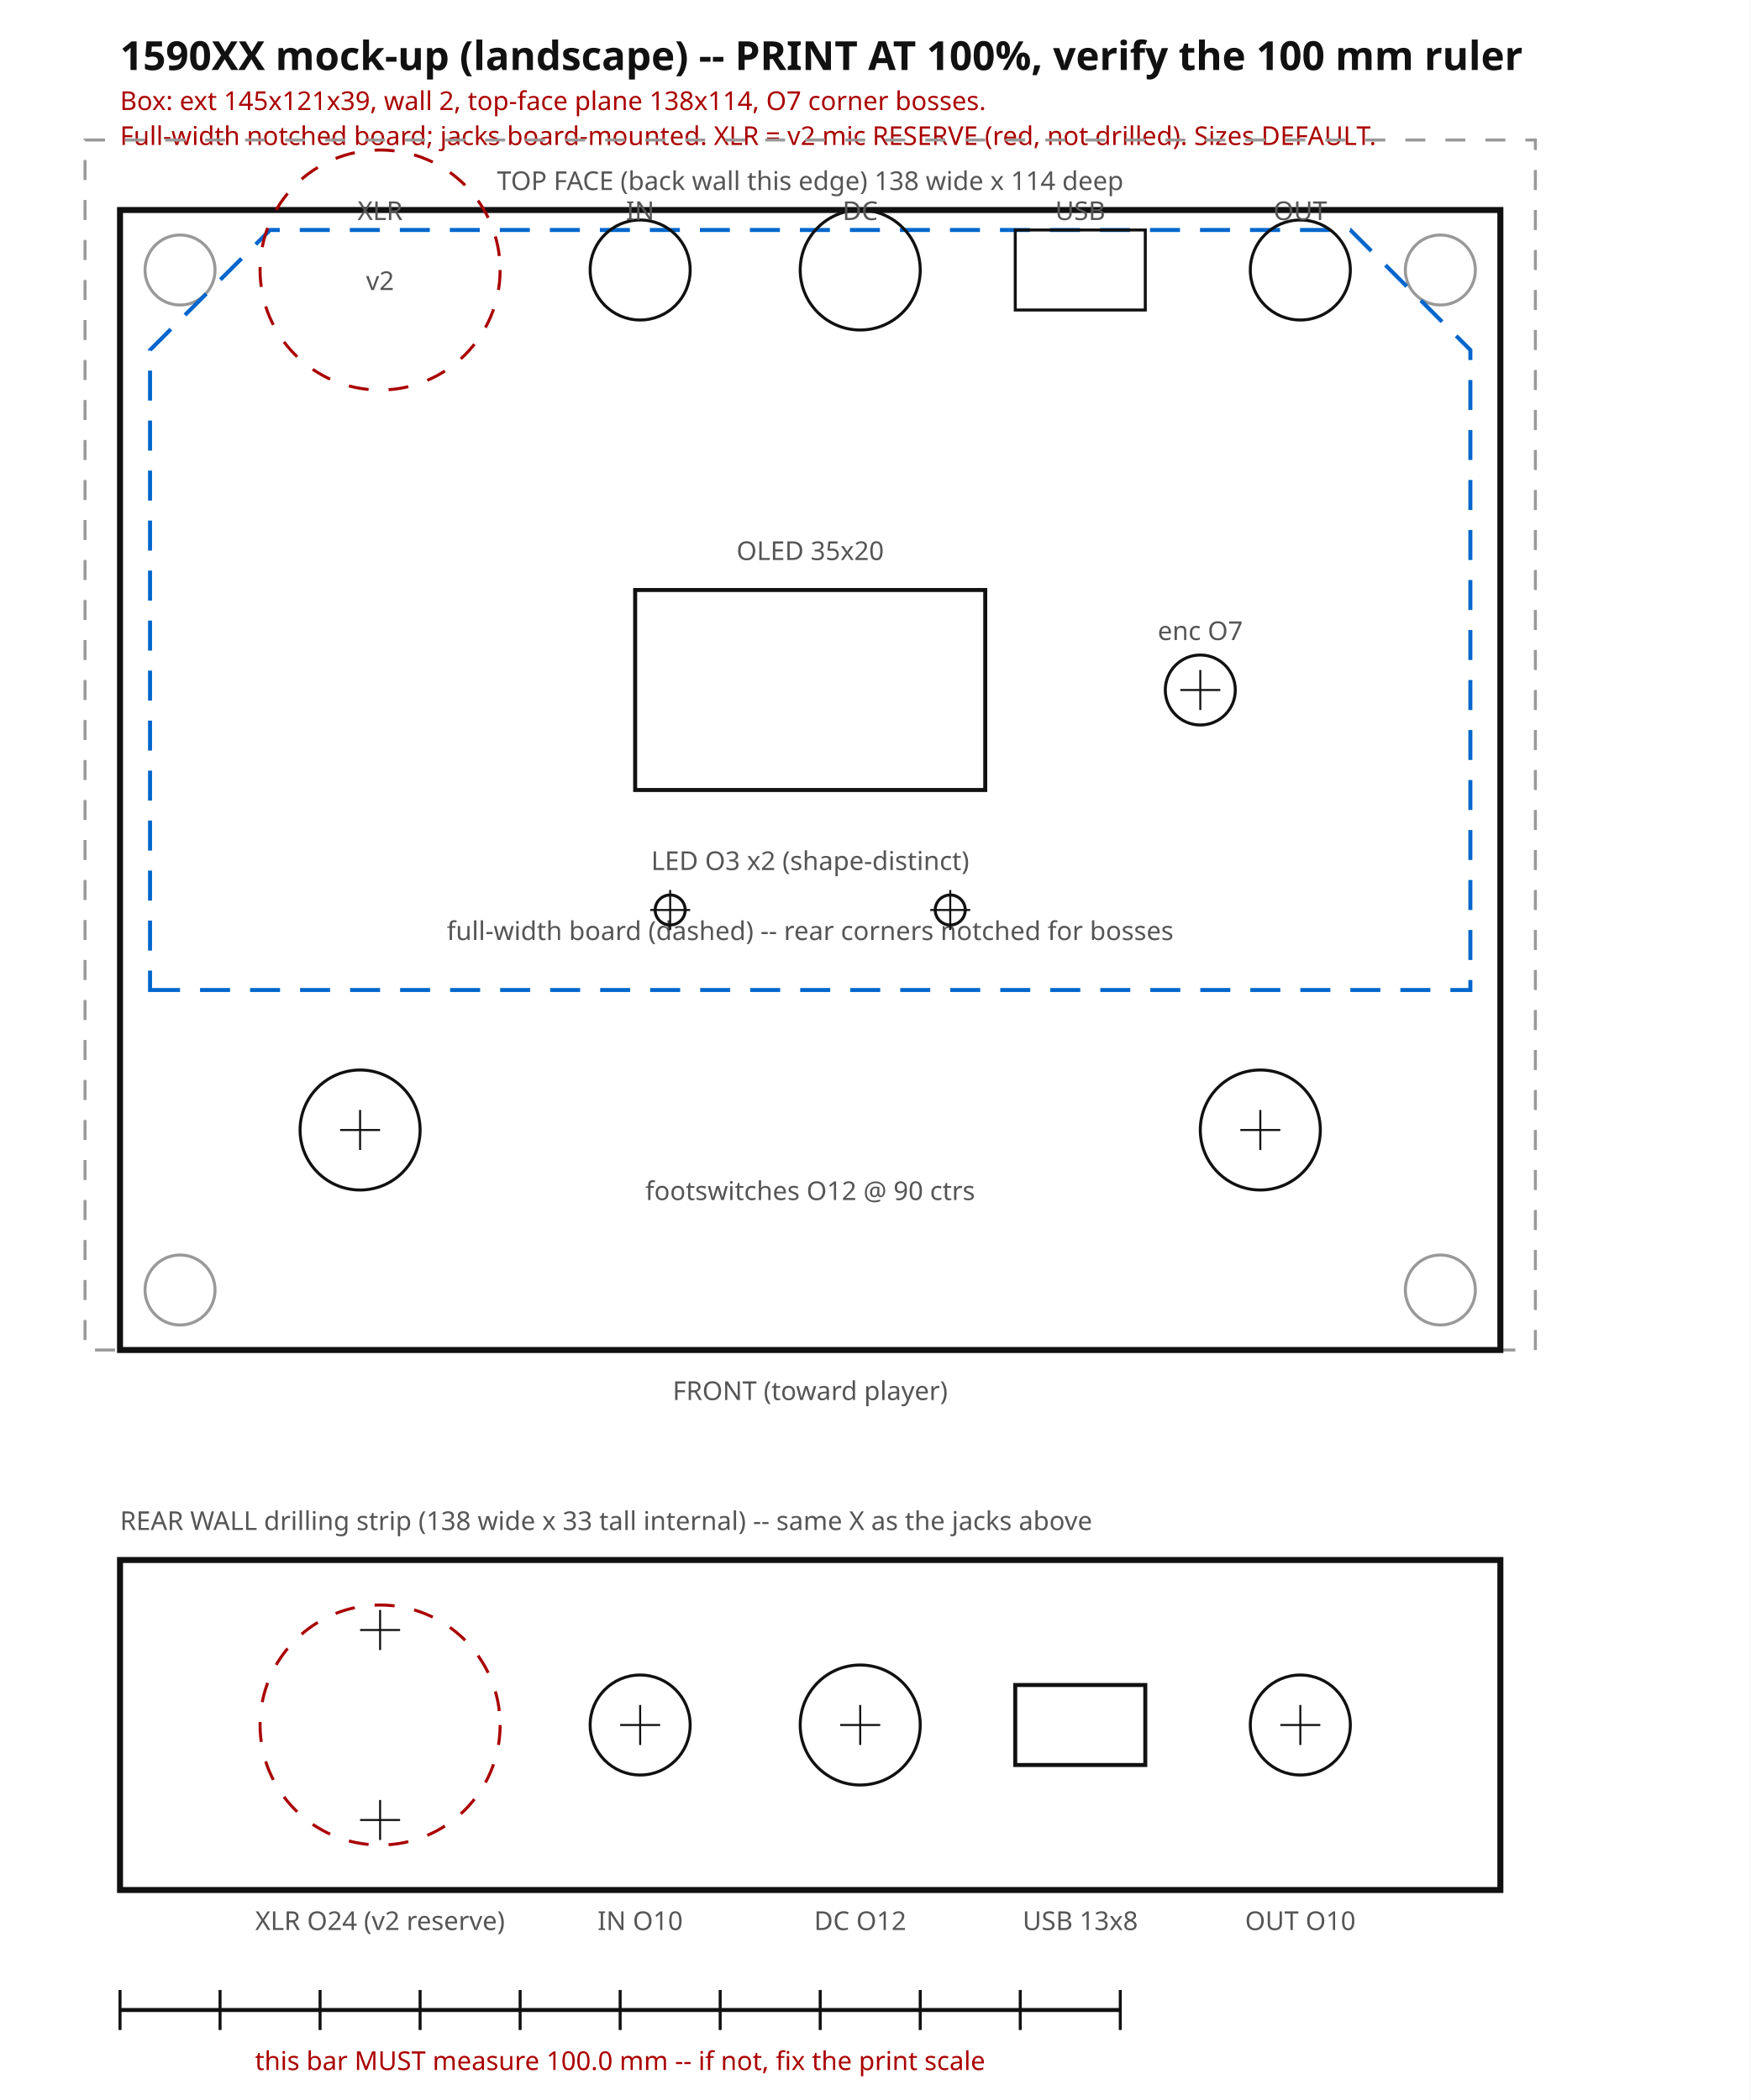
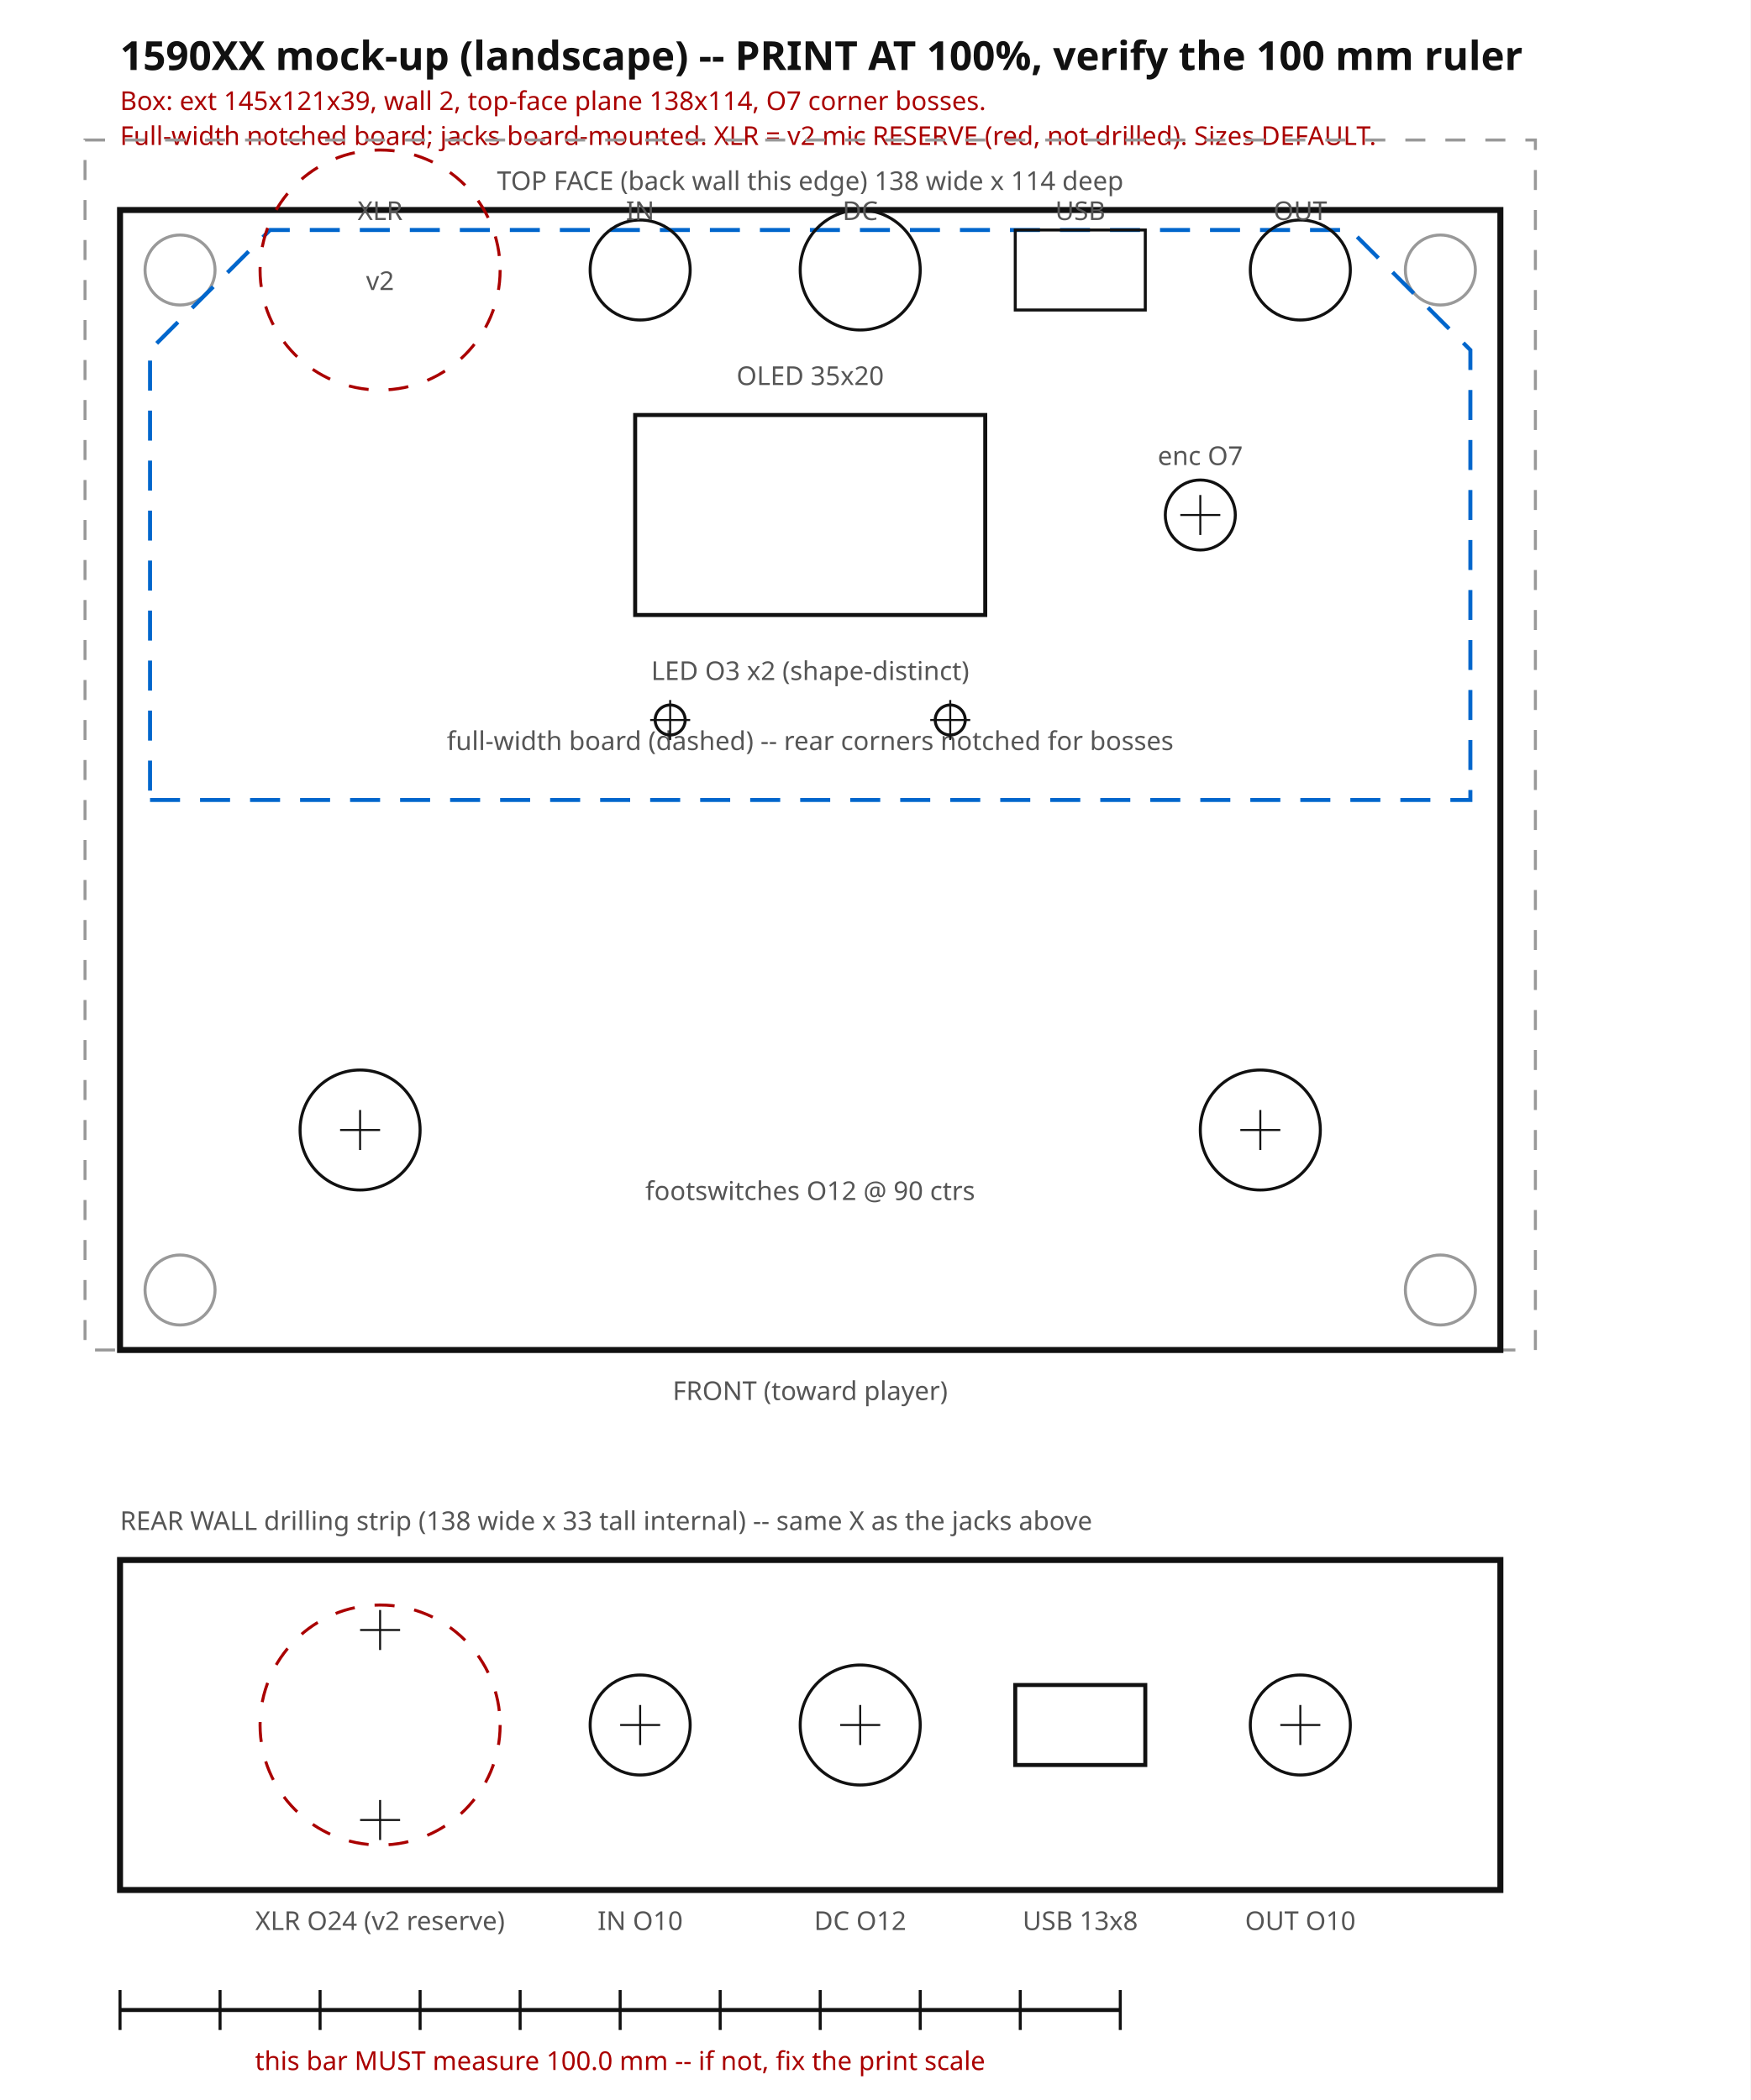
<svg xmlns="http://www.w3.org/2000/svg" width="175.0mm" height="210.0mm" viewBox="0 0 175.0 210.0">
  <style>text{font-family:sans-serif;fill:#111}.lbl{font-size:3.2px}.dim{font-size:2.6px;fill:#555}.ttl{font-size:4px;font-weight:bold}.note{font-size:2.6px;fill:#a00}</style>
  <rect x="0" y="0" width="175.0" height="210.0" fill="#fff" />
  <text x="12.00" y="7.00" class="ttl" text-anchor="start">1590XX mock-up (landscape) -- PRINT AT 100%, verify the 100 mm ruler</text>
  <text x="12.00" y="11.00" class="note" text-anchor="start">Box: ext 145x121x39, wall 2, top-face plane 138x114, O7 corner bosses.</text>
  <text x="12.00" y="14.50" class="note" text-anchor="start">Full-width notched board; jacks board-mounted. XLR = v2 mic RESERVE (red, not drilled). Sizes DEFAULT.</text>
  <rect x="8.50" y="14.00" width="145.00" height="121.00" fill="none" stroke="#999" stroke-width="0.3" stroke-dasharray="2 2" />
  <rect x="12.00" y="21.00" width="138.00" height="114.00" fill="none" stroke="#111" stroke-width="0.6" />
  <text x="81.00" y="19.00" class="dim" text-anchor="middle">TOP FACE  (back wall this edge)  138 wide x 114 deep</text>
  <text x="81.00" y="140.00" class="dim" text-anchor="middle">FRONT (toward player)</text>
  <circle cx="18.00" cy="129.00" r="3.50" fill="none" stroke="#999" stroke-width="0.3" />
  <circle cx="18.00" cy="27.00" r="3.50" fill="none" stroke="#999" stroke-width="0.3" />
  <circle cx="144.00" cy="129.00" r="3.50" fill="none" stroke="#999" stroke-width="0.3" />
  <circle cx="144.00" cy="27.00" r="3.50" fill="none" stroke="#999" stroke-width="0.3" />
-   <polygon points="15.00,99.00 147.00,99.00 147.00,35.00 135.00,23.00 27.00,23.00 15.00,35.00" fill="none" stroke="#06c" stroke-width="0.4" stroke-dasharray="3 2" />
-   <text x="81.00" y="94.00" class="dim" text-anchor="middle">full-width board (dashed) -- rear corners notched for bosses</text>
+   <polygon points="15.00,80.00 147.00,80.00 147.00,35.00 135.00,23.00 27.00,23.00 15.00,35.00" fill="none" stroke="#06c" stroke-width="0.4" stroke-dasharray="3 2" />
+   <text x="81.00" y="75.00" class="dim" text-anchor="middle">full-width board (dashed) -- rear corners notched for bosses</text>
  <circle cx="36.00" cy="113.00" r="6.00" fill="none" stroke="#111" stroke-width="0.3" />
  <line x1="34.00" y1="113.00" x2="38.00" y2="113.00" stroke="#111" stroke-width="0.2" />
  <line x1="36.00" y1="111.00" x2="36.00" y2="115.00" stroke="#111" stroke-width="0.2" />
  <circle cx="126.00" cy="113.00" r="6.00" fill="none" stroke="#111" stroke-width="0.3" />
  <line x1="124.00" y1="113.00" x2="128.00" y2="113.00" stroke="#111" stroke-width="0.2" />
  <line x1="126.00" y1="111.00" x2="126.00" y2="115.00" stroke="#111" stroke-width="0.2" />
  <text x="81.00" y="120.00" class="dim" text-anchor="middle">footswitches O12 @ 90 ctrs</text>
-   <circle cx="67.00" cy="91.00" r="1.50" fill="none" stroke="#111" stroke-width="0.3" />
-   <line x1="65.00" y1="91.00" x2="69.00" y2="91.00" stroke="#111" stroke-width="0.2" />
-   <line x1="67.00" y1="89.00" x2="67.00" y2="93.00" stroke="#111" stroke-width="0.2" />
-   <circle cx="95.00" cy="91.00" r="1.50" fill="none" stroke="#111" stroke-width="0.3" />
-   <line x1="93.00" y1="91.00" x2="97.00" y2="91.00" stroke="#111" stroke-width="0.2" />
-   <line x1="95.00" y1="89.00" x2="95.00" y2="93.00" stroke="#111" stroke-width="0.2" />
-   <text x="81.00" y="87.00" class="dim" text-anchor="middle">LED O3 x2 (shape-distinct)</text>
-   <rect x="63.50" y="59.00" width="35.00" height="20.00" fill="none" stroke="#111" stroke-width="0.4" />
-   <text x="81.00" y="56.00" class="dim" text-anchor="middle">OLED 35x20</text>
-   <circle cx="120.00" cy="69.00" r="3.50" fill="none" stroke="#111" stroke-width="0.3" />
-   <line x1="118.00" y1="69.00" x2="122.00" y2="69.00" stroke="#111" stroke-width="0.2" />
-   <line x1="120.00" y1="67.00" x2="120.00" y2="71.00" stroke="#111" stroke-width="0.2" />
-   <text x="120.00" y="64.00" class="dim" text-anchor="middle">enc O7</text>
+   <circle cx="67.00" cy="72.00" r="1.50" fill="none" stroke="#111" stroke-width="0.3" />
+   <line x1="65.00" y1="72.00" x2="69.00" y2="72.00" stroke="#111" stroke-width="0.2" />
+   <line x1="67.00" y1="70.00" x2="67.00" y2="74.00" stroke="#111" stroke-width="0.2" />
+   <circle cx="95.00" cy="72.00" r="1.50" fill="none" stroke="#111" stroke-width="0.3" />
+   <line x1="93.00" y1="72.00" x2="97.00" y2="72.00" stroke="#111" stroke-width="0.2" />
+   <line x1="95.00" y1="70.00" x2="95.00" y2="74.00" stroke="#111" stroke-width="0.2" />
+   <text x="81.00" y="68.00" class="dim" text-anchor="middle">LED O3 x2 (shape-distinct)</text>
+   <rect x="63.50" y="41.50" width="35.00" height="20.00" fill="none" stroke="#111" stroke-width="0.4" />
+   <text x="81.00" y="38.50" class="dim" text-anchor="middle">OLED 35x20</text>
+   <circle cx="120.00" cy="51.50" r="3.50" fill="none" stroke="#111" stroke-width="0.3" />
+   <line x1="118.00" y1="51.50" x2="122.00" y2="51.50" stroke="#111" stroke-width="0.2" />
+   <line x1="120.00" y1="49.50" x2="120.00" y2="53.50" stroke="#111" stroke-width="0.2" />
+   <text x="120.00" y="46.50" class="dim" text-anchor="middle">enc O7</text>
  <circle cx="38.00" cy="27.00" r="12.00" fill="none" stroke="#a00" stroke-width="0.3" stroke-dasharray="2 2" />
  <text x="38.00" y="29.00" class="dim" text-anchor="middle">v2</text>
  <text x="38.00" y="22.00" class="dim" text-anchor="middle">XLR</text>
  <circle cx="64.00" cy="27.00" r="5.00" fill="none" stroke="#111" stroke-width="0.3" />
  <text x="64.00" y="22.00" class="dim" text-anchor="middle">IN</text>
  <circle cx="86.00" cy="27.00" r="6.00" fill="none" stroke="#111" stroke-width="0.3" />
  <text x="86.00" y="22.00" class="dim" text-anchor="middle">DC</text>
  <rect x="101.50" y="23.00" width="13.00" height="8.00" fill="none" stroke="#111" stroke-width="0.3" />
  <text x="108.00" y="22.00" class="dim" text-anchor="middle">USB</text>
  <circle cx="130.00" cy="27.00" r="5.00" fill="none" stroke="#111" stroke-width="0.3" />
  <text x="130.00" y="22.00" class="dim" text-anchor="middle">OUT</text>
  <text x="12.00" y="153.00" class="dim" text-anchor="start">REAR WALL drilling strip (138 wide x 33 tall internal) -- same X as the jacks above</text>
  <rect x="12.00" y="156.00" width="138.00" height="33.00" fill="none" stroke="#111" stroke-width="0.6" />
  <circle cx="38.00" cy="172.50" r="12.00" fill="none" stroke="#a00" stroke-width="0.3" stroke-dasharray="2 2" />
  <line x1="36.00" y1="163.00" x2="40.00" y2="163.00" stroke="#111" stroke-width="0.2" />
  <line x1="38.00" y1="161.00" x2="38.00" y2="165.00" stroke="#111" stroke-width="0.2" />
  <line x1="36.00" y1="182.00" x2="40.00" y2="182.00" stroke="#111" stroke-width="0.2" />
  <line x1="38.00" y1="180.00" x2="38.00" y2="184.00" stroke="#111" stroke-width="0.2" />
  <text x="38.00" y="193.00" class="dim" text-anchor="middle">XLR O24 (v2 reserve)</text>
  <circle cx="64.00" cy="172.50" r="5.00" fill="none" stroke="#111" stroke-width="0.3" />
  <line x1="62.00" y1="172.50" x2="66.00" y2="172.50" stroke="#111" stroke-width="0.2" />
  <line x1="64.00" y1="170.50" x2="64.00" y2="174.50" stroke="#111" stroke-width="0.2" />
  <text x="64.00" y="193.00" class="dim" text-anchor="middle">IN O10</text>
  <circle cx="86.00" cy="172.50" r="6.00" fill="none" stroke="#111" stroke-width="0.3" />
  <line x1="84.00" y1="172.50" x2="88.00" y2="172.50" stroke="#111" stroke-width="0.2" />
  <line x1="86.00" y1="170.50" x2="86.00" y2="174.50" stroke="#111" stroke-width="0.2" />
  <text x="86.00" y="193.00" class="dim" text-anchor="middle">DC O12</text>
  <rect x="101.50" y="168.50" width="13.00" height="8.00" fill="none" stroke="#111" stroke-width="0.4" />
  <text x="108.00" y="193.00" class="dim" text-anchor="middle">USB 13x8</text>
  <circle cx="130.00" cy="172.50" r="5.00" fill="none" stroke="#111" stroke-width="0.3" />
  <line x1="128.00" y1="172.50" x2="132.00" y2="172.50" stroke="#111" stroke-width="0.2" />
  <line x1="130.00" y1="170.50" x2="130.00" y2="174.50" stroke="#111" stroke-width="0.2" />
  <text x="130.00" y="193.00" class="dim" text-anchor="middle">OUT O10</text>
  <line x1="12.0" y1="201.0" x2="112.0" y2="201.0" stroke="#111" stroke-width="0.4" />
  <line x1="12.0" y1="199.0" x2="12.0" y2="203.0" stroke="#111" stroke-width="0.3" />
  <line x1="22.0" y1="199.0" x2="22.0" y2="203.0" stroke="#111" stroke-width="0.3" />
  <line x1="32.0" y1="199.0" x2="32.0" y2="203.0" stroke="#111" stroke-width="0.3" />
  <line x1="42.0" y1="199.0" x2="42.0" y2="203.0" stroke="#111" stroke-width="0.3" />
  <line x1="52.0" y1="199.0" x2="52.0" y2="203.0" stroke="#111" stroke-width="0.3" />
  <line x1="62.0" y1="199.0" x2="62.0" y2="203.0" stroke="#111" stroke-width="0.3" />
  <line x1="72.0" y1="199.0" x2="72.0" y2="203.0" stroke="#111" stroke-width="0.3" />
  <line x1="82.0" y1="199.0" x2="82.0" y2="203.0" stroke="#111" stroke-width="0.3" />
  <line x1="92.0" y1="199.0" x2="92.0" y2="203.0" stroke="#111" stroke-width="0.3" />
  <line x1="102.0" y1="199.0" x2="102.0" y2="203.0" stroke="#111" stroke-width="0.3" />
  <line x1="112.0" y1="199.0" x2="112.0" y2="203.0" stroke="#111" stroke-width="0.3" />
  <text x="62.00" y="207.00" class="note" text-anchor="middle">this bar MUST measure 100.0 mm -- if not, fix the print scale</text>
</svg>
